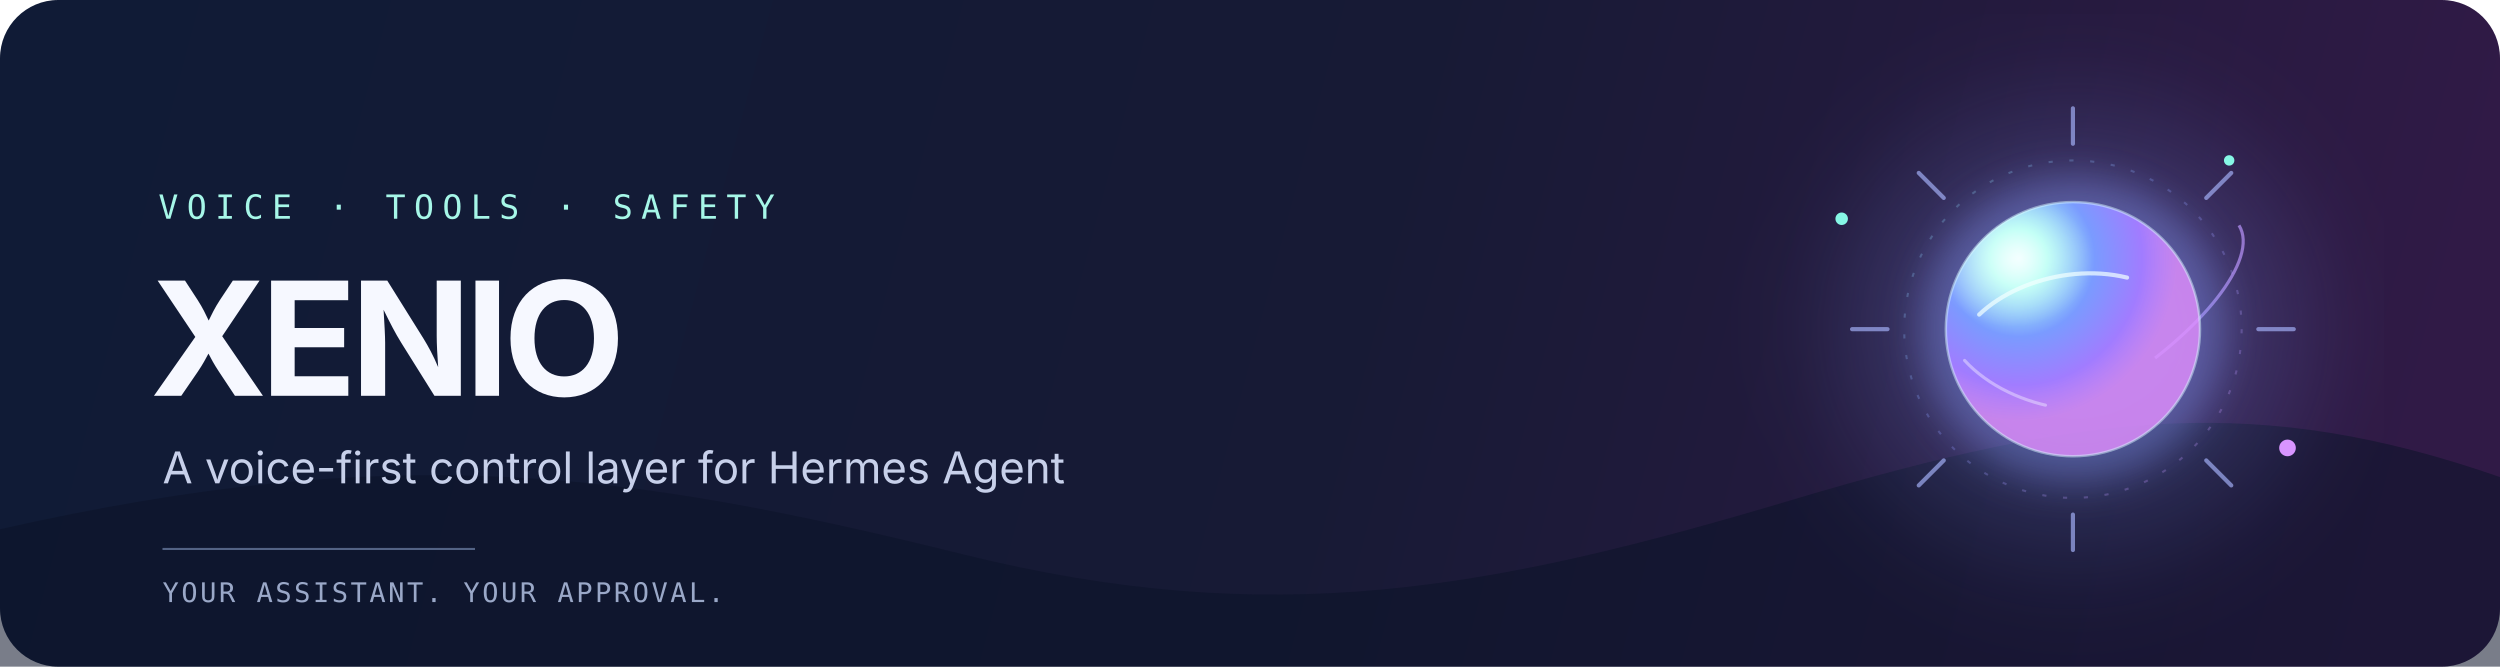
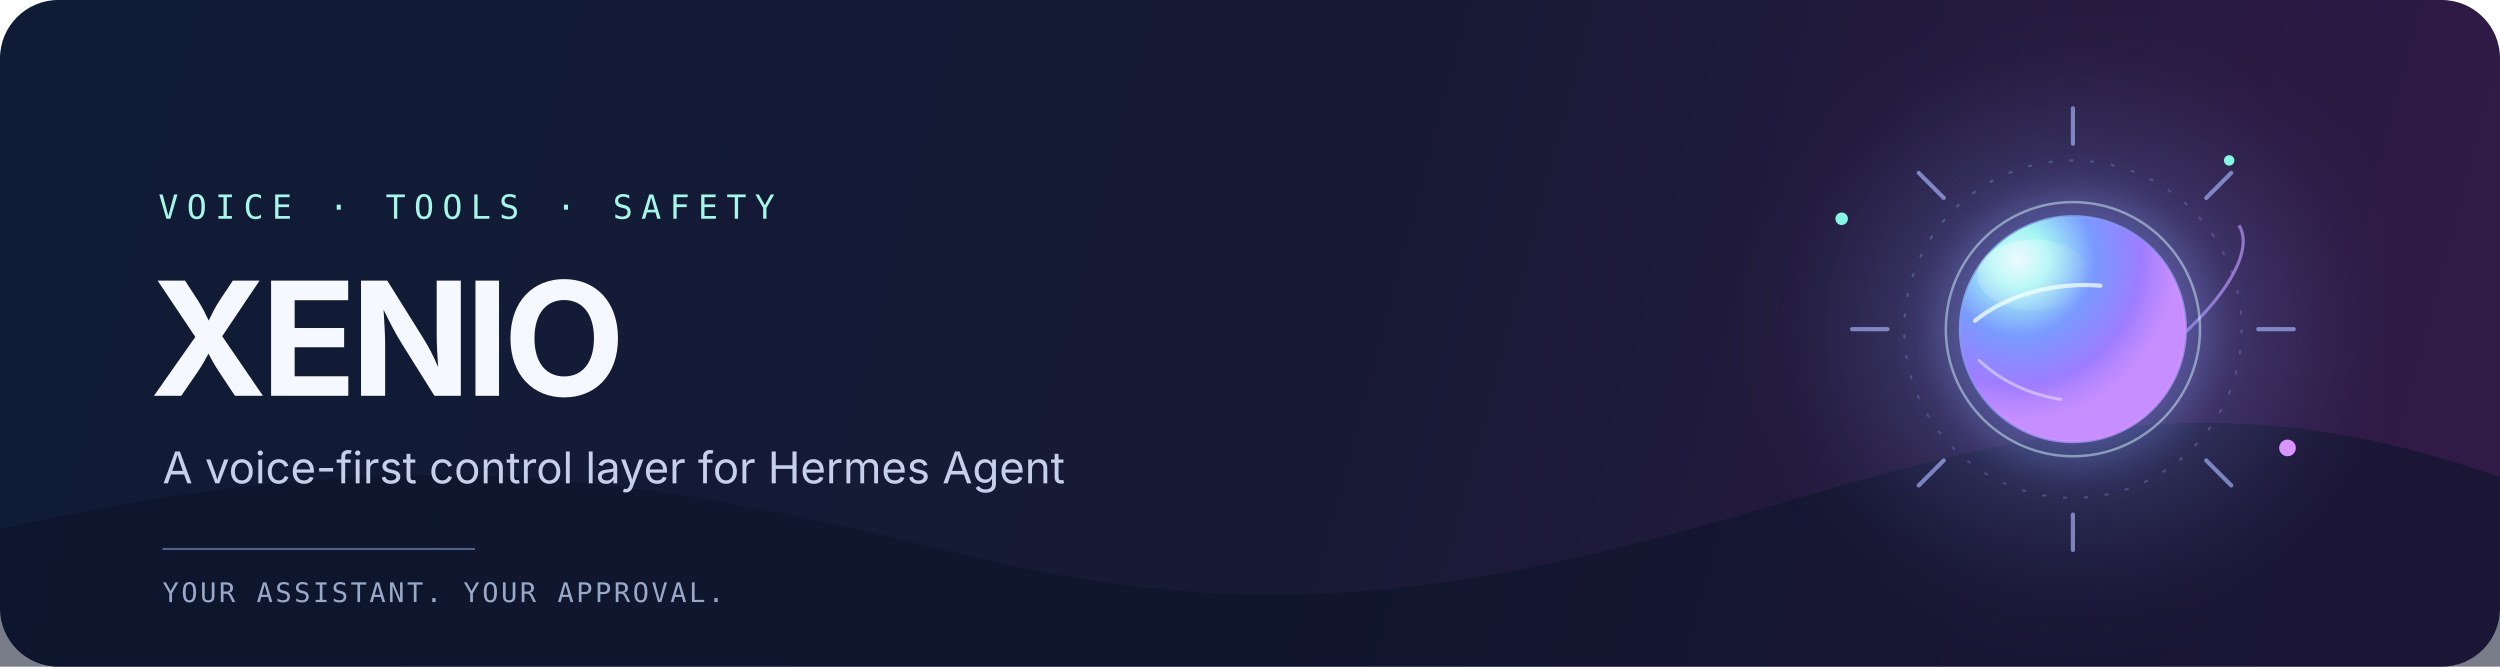
<svg xmlns="http://www.w3.org/2000/svg" width="1200" height="320" viewBox="0 0 1200 320" fill="none">
  <defs>
    <linearGradient id="bg" x1="44" y1="24" x2="1134" y2="312" gradientUnits="userSpaceOnUse">
      <stop stop-color="#101B36" />
      <stop offset=".55" stop-color="#171A35" />
      <stop offset="1" stop-color="#301A46" />
    </linearGradient>
    <linearGradient id="orb" x1="896" y1="72" x2="1063" y2="247" gradientUnits="userSpaceOnUse">
      <stop stop-color="#86F7E5" />
      <stop offset=".48" stop-color="#8A9CFF" />
      <stop offset="1" stop-color="#D895FF" />
    </linearGradient>
    <radialGradient id="glow" cx="0" cy="0" r="1" gradientTransform="matrix(170 0 0 148 997 157)" gradientUnits="userSpaceOnUse">
      <stop stop-color="#8A9CFF" stop-opacity=".36" />
      <stop offset="1" stop-color="#8A9CFF" stop-opacity="0" />
    </radialGradient>
    <radialGradient id="orb-core" cx="0" cy="0" r="1" gradientTransform="matrix(76 0 0 78 969 124)" gradientUnits="userSpaceOnUse">
      <stop stop-color="#E6FFFF" />
      <stop offset=".18" stop-color="#A9FFF2" />
      <stop offset=".48" stop-color="#7A9BFF" />
      <stop offset=".78" stop-color="#A17CFF" />
      <stop offset="1" stop-color="#E28FFF" stop-opacity=".8" />
    </radialGradient>
    <radialGradient id="orb-highlight" cx="0" cy="0" r="1" gradientTransform="matrix(38 0 0 32 966 125)" gradientUnits="userSpaceOnUse">
      <stop stop-color="white" stop-opacity=".58" />
      <stop offset="1" stop-color="white" stop-opacity="0" />
    </radialGradient>
    <filter id="blur" x="814" y="7" width="330" height="310" color-interpolation-filters="sRGB" filterUnits="userSpaceOnUse">
      <feGaussianBlur stdDeviation="24" />
    </filter>
    <filter id="core-glow" x="884" y="46" width="222" height="224" color-interpolation-filters="sRGB" filterUnits="userSpaceOnUse">
      <feGaussianBlur stdDeviation="9" />
    </filter>
  </defs>
  <rect width="1200" height="320" rx="28" fill="url(#bg)" />
  <path d="M0 254c191-43 300-28 462 12 149 37 254 17 398-26 144-43 225-51 340-11v91H0v-66Z" fill="#0B1328" fill-opacity=".55" />
  <circle cx="995" cy="158" r="118" fill="url(#glow)" filter="url(#blur)" />
  <circle cx="995" cy="158" r="81" fill="none" stroke="url(#orb)" stroke-opacity=".28" stroke-width="1" stroke-dasharray="2 8">
    <animateTransform attributeName="transform" type="rotate" from="0 995 158" to="360 995 158" dur="52s" repeatCount="indefinite" />
  </circle>
  <ellipse cx="995" cy="158" rx="94" ry="34" transform="rotate(-32 995 158)" stroke="url(#orb)" stroke-opacity=".68" stroke-width="1.5" stroke-dasharray="80 520">
    <animate attributeName="stroke-dashoffset" values="600;0" dur="9s" repeatCount="indefinite" />
  </ellipse>
-   <g transform="translate(995 158)">
-     <g transform="translate(-995 -158)">
-       <circle cx="995" cy="158" r="73" fill="#8A9CFF" opacity=".36" filter="url(#core-glow)" />
-       <circle cx="995" cy="158" r="61" fill="url(#orb-core)" />
-       <circle cx="995" cy="158" r="61" fill="url(#orb-highlight)" />
-       <path d="M950 151c21-20 63-28 91-9" stroke="#F2FFFF" stroke-opacity=".72" stroke-width="2" stroke-linecap="round" stroke-dasharray="76 140">
-         <animate attributeName="stroke-dashoffset" values="216;0" dur="6s" repeatCount="indefinite" />
-       </path>
-       <path d="M943 173c22 24 70 34 104 11" stroke="#E5D8FF" stroke-opacity=".55" stroke-width="1.5" stroke-linecap="round" stroke-dasharray="45 180">
-         <animate attributeName="stroke-dashoffset" values="225;0" dur="7.5s" repeatCount="indefinite" />
-       </path>
-     </g>
-     <animateTransform attributeName="transform" type="scale" additive="sum" values=".96;1.035;.96" keyTimes="0;.5;1" keySplines=".42 0 .58 1;.42 0 .58 1" calcMode="spline" dur="4.8s" repeatCount="indefinite" />
-   </g>
+   <circle cx="995" cy="158" r="66" fill="#8A9CFF" opacity=".28" filter="url(#core-glow)">
+     <animate attributeName="r" values="62;79;62" keyTimes="0;.5;1" keySplines=".42 0 .58 1;.42 0 .58 1" calcMode="spline" dur="4.2s" repeatCount="indefinite" />
+     <animate attributeName="opacity" values=".2;.42;.2" keyTimes="0;.5;1" keySplines=".42 0 .58 1;.42 0 .58 1" calcMode="spline" dur="4.2s" repeatCount="indefinite" />
+   </circle>
+   <circle cx="995" cy="158" r="54" fill="#788CFF" stroke="url(#orb)" stroke-width="1.5" stroke-opacity=".8">
+     <animate attributeName="r" values="51;57;51" keyTimes="0;.5;1" keySplines=".42 0 .58 1;.42 0 .58 1" calcMode="spline" dur="4.2s" repeatCount="indefinite" />
+   </circle>
+   <circle cx="995" cy="158" r="54" fill="url(#orb-core)" opacity=".92">
+     <animate attributeName="r" values="51;57;51" keyTimes="0;.5;1" keySplines=".42 0 .58 1;.42 0 .58 1" calcMode="spline" dur="4.2s" repeatCount="indefinite" />
+   </circle>
+   <ellipse cx="976" cy="132" rx="27" ry="17" fill="url(#orb-highlight)" opacity=".74">
+     <animate attributeName="rx" values="23;28;23" dur="4.2s" repeatCount="indefinite" />
+     <animate attributeName="opacity" values=".55;.85;.55" dur="4.2s" repeatCount="indefinite" />
+   </ellipse>
+   <path d="M948 154c23-19 66-24 94-6" stroke="#F2FFFF" stroke-opacity=".75" stroke-width="2" stroke-linecap="round" stroke-dasharray="64 120">
+     <animate attributeName="stroke-dashoffset" values="184;0" dur="6s" repeatCount="indefinite" />
+   </path>
+   <path d="M950 173c23 22 62 26 90 10" stroke="#E5D8FF" stroke-opacity=".6" stroke-width="1.5" stroke-linecap="round" stroke-dasharray="44 150">
+     <animate attributeName="stroke-dashoffset" values="194;0" dur="7s" repeatCount="indefinite" />
+   </path>
  <circle cx="995" cy="158" r="61" fill="none" stroke="#D8F9FF" stroke-opacity=".48" stroke-width="1.2">
    <animate attributeName="r" values="61;69;61" keyTimes="0;.5;1" keySplines=".42 0 .58 1;.42 0 .58 1" calcMode="spline" dur="4.8s" repeatCount="indefinite" />
    <animate attributeName="stroke-opacity" values=".5;.08;.5" dur="4.8s" repeatCount="indefinite" />
  </circle>
  <path d="M995 69v-17m0 212v-17M906 158h-17m212 0h-17m-151-63-12-12m150 150-12-12m0-126 12-12m-150 150 12-12" stroke="#A9B7FF" stroke-opacity=".65" stroke-width="2" stroke-linecap="round" />
  <circle cx="884" cy="105" r="3" fill="#86F7E5">
    <animate attributeName="opacity" values=".3;1;.3" dur="3.8s" repeatCount="indefinite" />
  </circle>
  <circle cx="1098" cy="215" r="4" fill="#D895FF">
    <animate attributeName="opacity" values="1;.35;1" dur="4.6s" repeatCount="indefinite" />
  </circle>
  <circle cx="1070" cy="77" r="2.5" fill="#86F7E5">
    <animate attributeName="cy" values="77;72;77" dur="5s" repeatCount="indefinite" />
  </circle>
  <text x="76" y="105" fill="#A6F7E8" font-family="ui-monospace, SFMono-Regular, Menlo, monospace" font-size="16" letter-spacing="4">VOICE · TOOLS · SAFETY</text>
  <text x="72" y="190" fill="#F6F8FF" font-family="Inter, ui-sans-serif, system-ui, sans-serif" font-size="76" font-weight="750" letter-spacing="-3">XENIO</text>
  <text x="78" y="232" fill="#C7D0EA" font-family="Inter, ui-sans-serif, system-ui, sans-serif" font-size="21">A voice-first control layer for Hermes Agent</text>
  <rect x="78" y="263" width="150" height="1" fill="#536385" />
  <text x="78" y="289" fill="#9AA8C8" font-family="ui-monospace, SFMono-Regular, Menlo, monospace" font-size="13" letter-spacing="1.2">YOUR ASSISTANT. YOUR APPROVAL.</text>
</svg>
